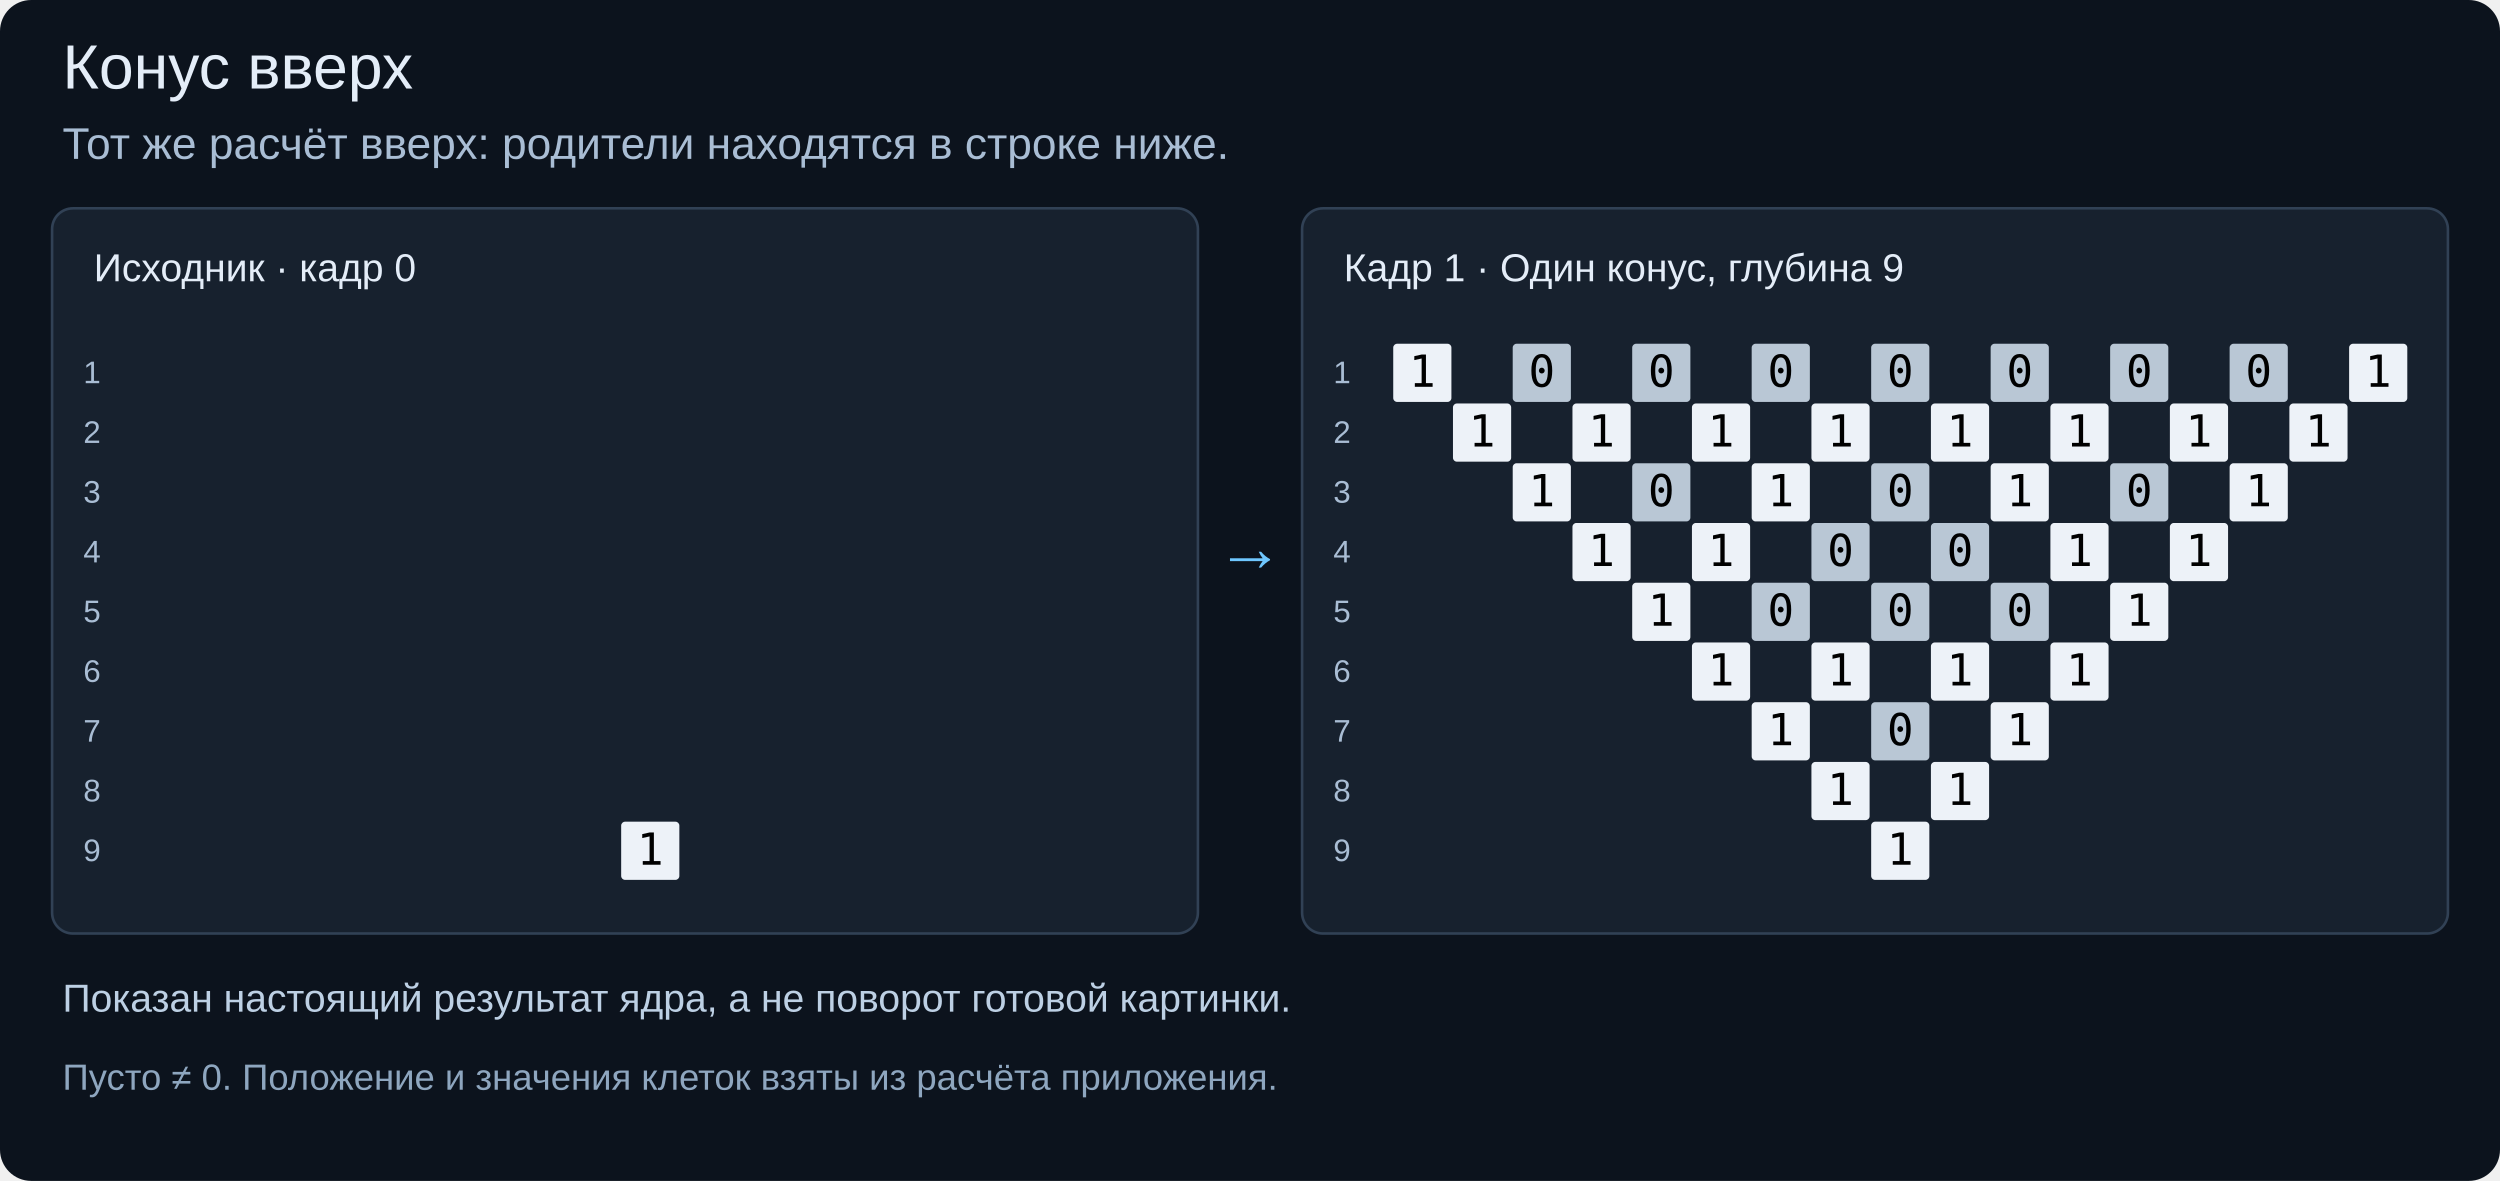
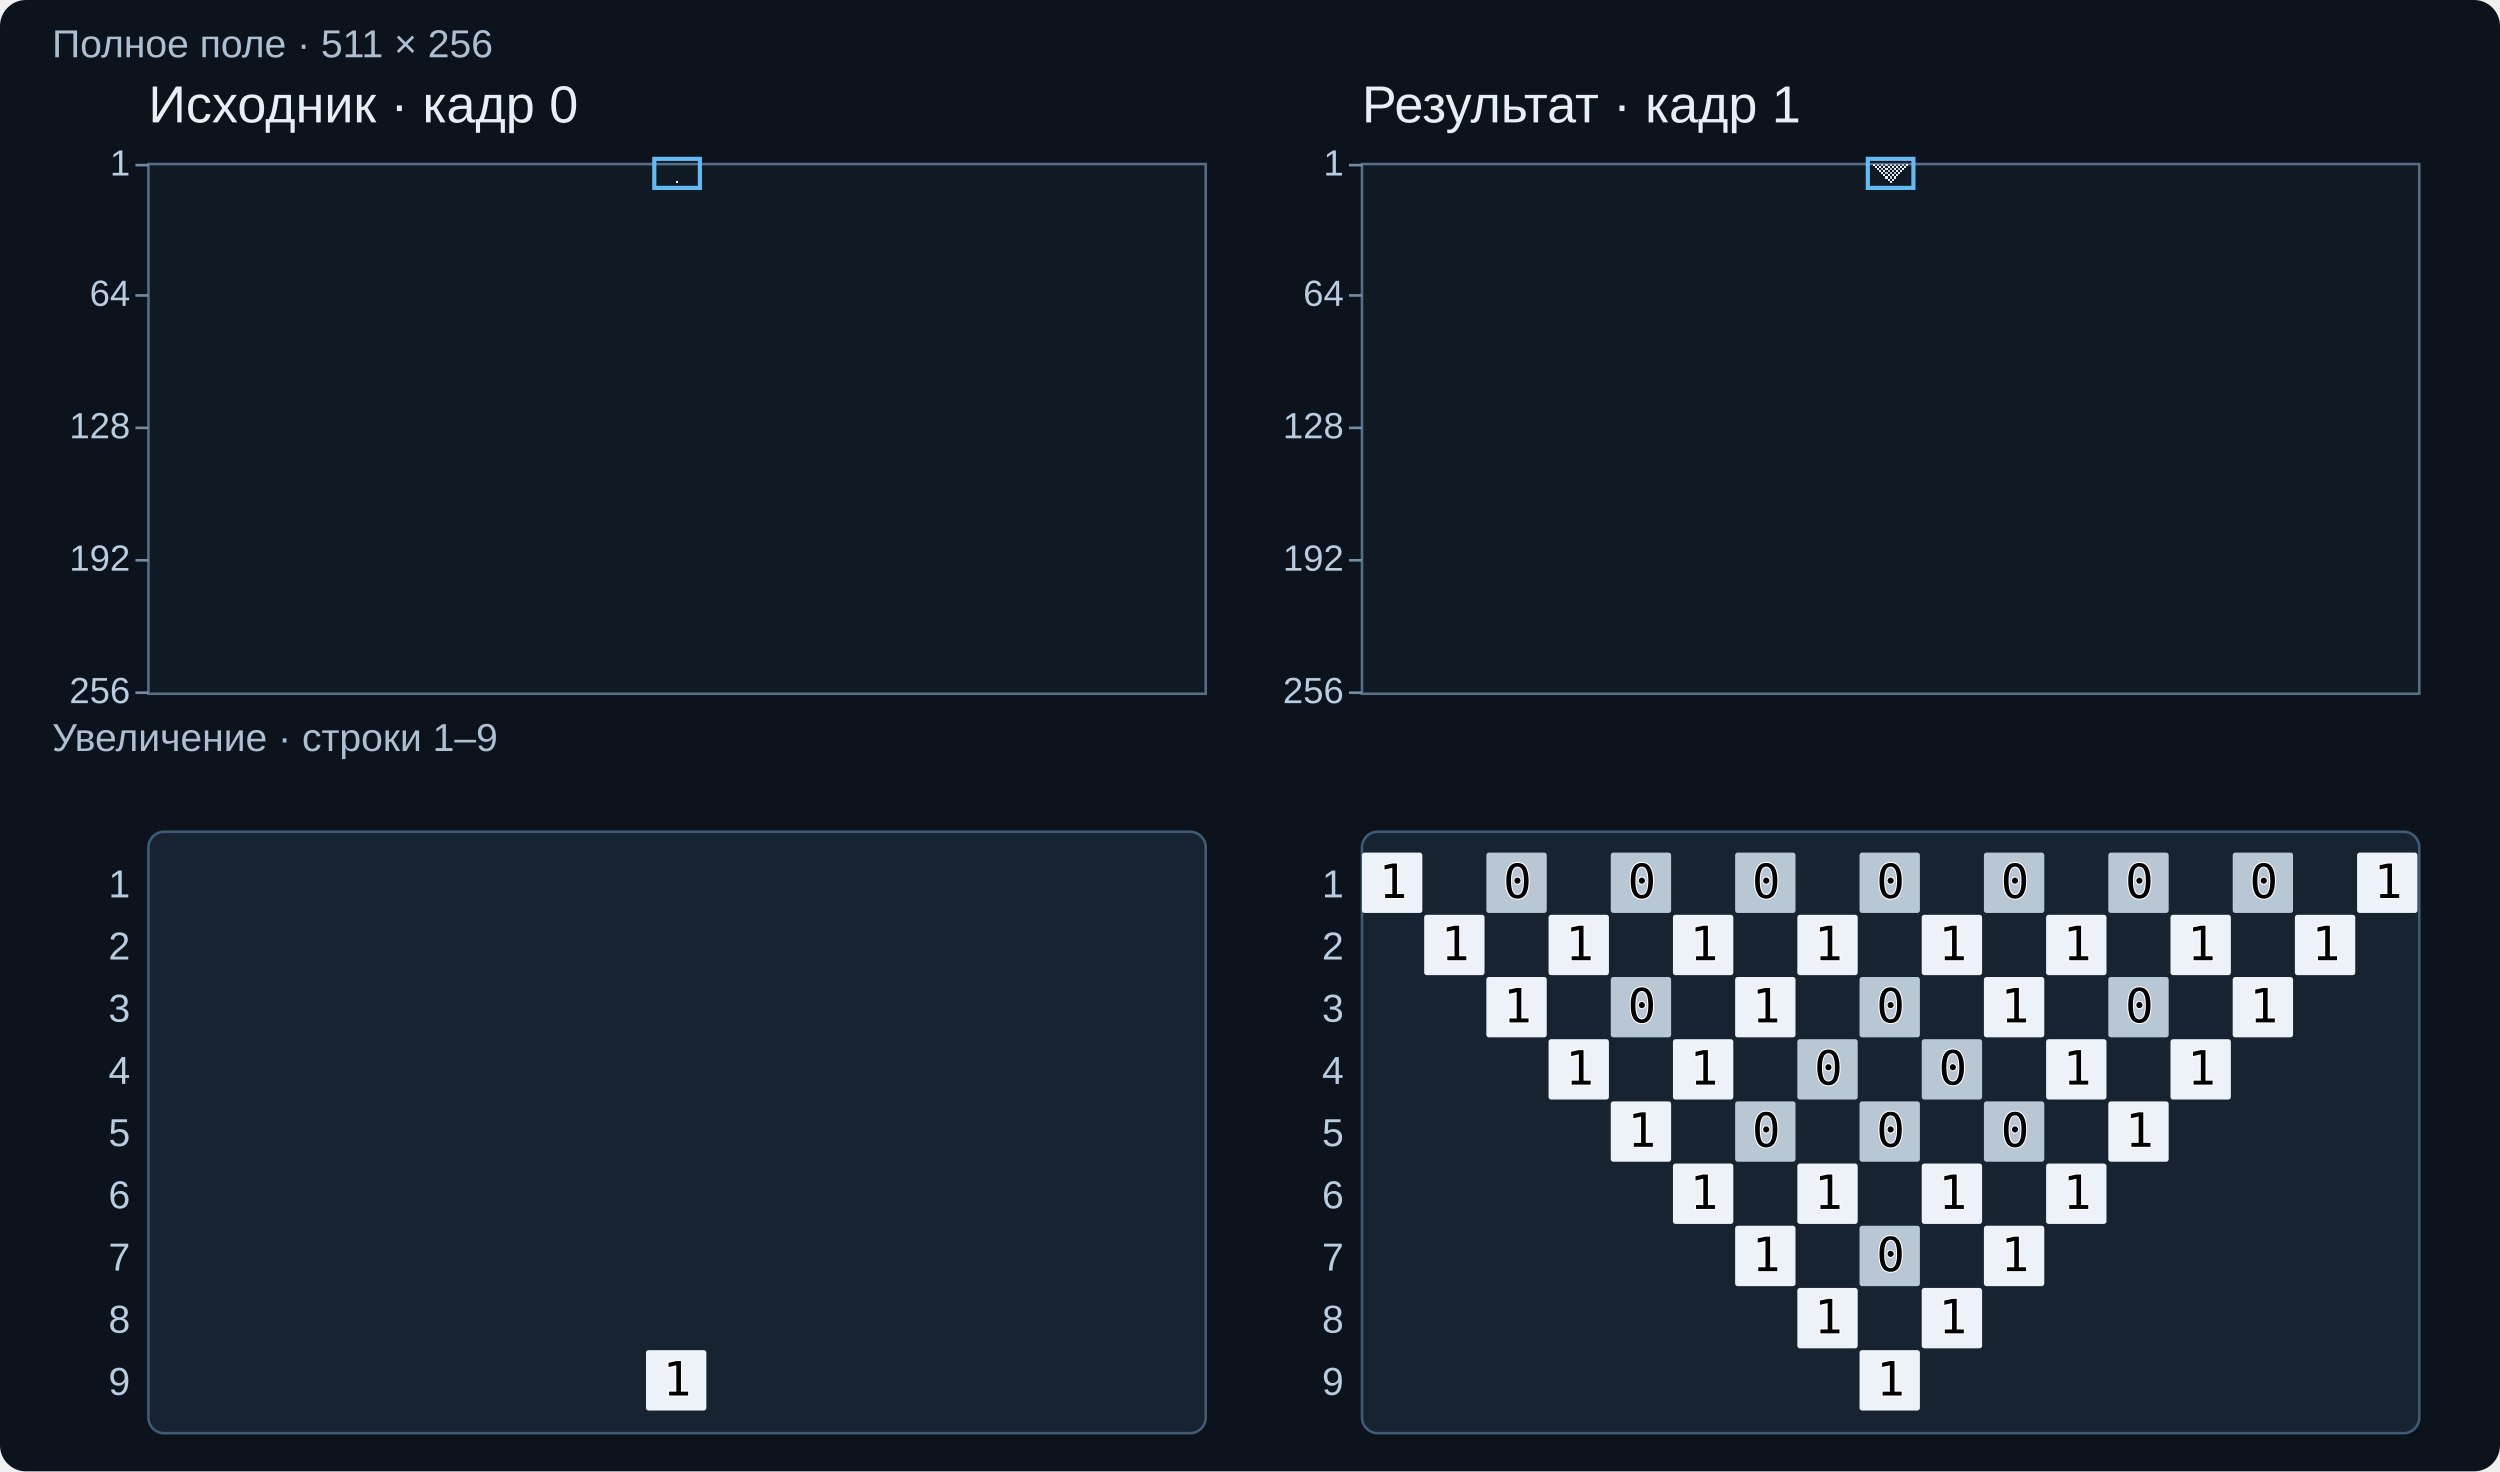
- <svg xmlns="http://www.w3.org/2000/svg" width="960" height="453.471" viewBox="0 0 960 453.471" role="img" aria-labelledby="title desc">
-   <rect width="960" height="453.471" rx="12" fill="#0c131d" />
+ <svg xmlns="http://www.w3.org/2000/svg" width="960" height="565" viewBox="0 0 960 565" role="img" aria-labelledby="title desc">
+   <rect x="0" y="0" width="960" height="565" fill="#0c131d" rx="10" />
  <g font-family="Arial, sans-serif">
-     <text x="24" y="34" font-size="24" fill="#e4edf8">Конус вверх</text>
-     <text x="24" y="61" font-size="17" fill="#a9bdd4">Тот же расчёт вверх: родители находятся в строке ниже.</text>
-     <rect x="20" y="80" width="440" height="278.471" rx="8" fill="#17212e" stroke="#314155" />
-     <text x="36" y="108" font-size="15" fill="#e4edf8">Исходник · кадр 0</text>
-     <text x="32" y="147.141" font-size="12" fill="#a9bdd4">1</text>
-     <text x="32" y="170.082" font-size="12" fill="#a9bdd4">2</text>
-     <text x="32" y="193.024" font-size="12" fill="#a9bdd4">3</text>
-     <text x="32" y="215.965" font-size="12" fill="#a9bdd4">4</text>
-     <text x="32" y="238.906" font-size="12" fill="#a9bdd4">5</text>
-     <text x="32" y="261.847" font-size="12" fill="#a9bdd4">6</text>
-     <text x="32" y="284.788" font-size="12" fill="#a9bdd4">7</text>
-     <text x="32" y="307.729" font-size="12" fill="#a9bdd4">8</text>
-     <text x="32" y="330.671" font-size="12" fill="#a9bdd4">9</text>
-     <rect x="238.529" y="315.529" width="22.341" height="22.341" rx="1.5" fill="#edf2f8" />
-     <text x="249.7" y="332.047" font-size="16.976" fill="#000000" text-anchor="middle" font-family="Consolas, monospace" font-weight="400">1</text>
-     <rect x="500" y="80" width="440" height="278.471" rx="8" fill="#17212e" stroke="#314155" />
-     <text x="516" y="108" font-size="15" fill="#e4edf8">Кадр 1 · Один конус, глубина 9</text>
-     <text x="512" y="147.141" font-size="12" fill="#a9bdd4">1</text>
-     <rect x="535" y="132" width="22.341" height="22.341" rx="1.5" fill="#edf2f8" />
-     <text x="546.171" y="148.518" font-size="16.976" fill="#000000" text-anchor="middle" font-family="Consolas, monospace" font-weight="400">1</text>
-     <rect x="580.882" y="132" width="22.341" height="22.341" rx="1.5" fill="#b9c7d5" />
-     <text x="592.053" y="148.518" font-size="16.976" fill="#000000" text-anchor="middle" font-family="Consolas, monospace" font-weight="400">0</text>
-     <rect x="626.765" y="132" width="22.341" height="22.341" rx="1.5" fill="#b9c7d5" />
-     <text x="637.935" y="148.518" font-size="16.976" fill="#000000" text-anchor="middle" font-family="Consolas, monospace" font-weight="400">0</text>
-     <rect x="672.647" y="132" width="22.341" height="22.341" rx="1.5" fill="#b9c7d5" />
-     <text x="683.818" y="148.518" font-size="16.976" fill="#000000" text-anchor="middle" font-family="Consolas, monospace" font-weight="400">0</text>
-     <rect x="718.529" y="132" width="22.341" height="22.341" rx="1.5" fill="#b9c7d5" />
-     <text x="729.7" y="148.518" font-size="16.976" fill="#000000" text-anchor="middle" font-family="Consolas, monospace" font-weight="400">0</text>
-     <rect x="764.412" y="132" width="22.341" height="22.341" rx="1.5" fill="#b9c7d5" />
-     <text x="775.582" y="148.518" font-size="16.976" fill="#000000" text-anchor="middle" font-family="Consolas, monospace" font-weight="400">0</text>
-     <rect x="810.294" y="132" width="22.341" height="22.341" rx="1.5" fill="#b9c7d5" />
-     <text x="821.465" y="148.518" font-size="16.976" fill="#000000" text-anchor="middle" font-family="Consolas, monospace" font-weight="400">0</text>
-     <rect x="856.176" y="132" width="22.341" height="22.341" rx="1.5" fill="#b9c7d5" />
-     <text x="867.347" y="148.518" font-size="16.976" fill="#000000" text-anchor="middle" font-family="Consolas, monospace" font-weight="400">0</text>
-     <rect x="902.059" y="132" width="22.341" height="22.341" rx="1.5" fill="#edf2f8" />
-     <text x="913.229" y="148.518" font-size="16.976" fill="#000000" text-anchor="middle" font-family="Consolas, monospace" font-weight="400">1</text>
-     <text x="512" y="170.082" font-size="12" fill="#a9bdd4">2</text>
-     <rect x="557.941" y="154.941" width="22.341" height="22.341" rx="1.5" fill="#edf2f8" />
-     <text x="569.112" y="171.459" font-size="16.976" fill="#000000" text-anchor="middle" font-family="Consolas, monospace" font-weight="400">1</text>
-     <rect x="603.824" y="154.941" width="22.341" height="22.341" rx="1.5" fill="#edf2f8" />
-     <text x="614.994" y="171.459" font-size="16.976" fill="#000000" text-anchor="middle" font-family="Consolas, monospace" font-weight="400">1</text>
-     <rect x="649.706" y="154.941" width="22.341" height="22.341" rx="1.5" fill="#edf2f8" />
-     <text x="660.876" y="171.459" font-size="16.976" fill="#000000" text-anchor="middle" font-family="Consolas, monospace" font-weight="400">1</text>
-     <rect x="695.588" y="154.941" width="22.341" height="22.341" rx="1.5" fill="#edf2f8" />
-     <text x="706.759" y="171.459" font-size="16.976" fill="#000000" text-anchor="middle" font-family="Consolas, monospace" font-weight="400">1</text>
-     <rect x="741.471" y="154.941" width="22.341" height="22.341" rx="1.5" fill="#edf2f8" />
-     <text x="752.641" y="171.459" font-size="16.976" fill="#000000" text-anchor="middle" font-family="Consolas, monospace" font-weight="400">1</text>
-     <rect x="787.353" y="154.941" width="22.341" height="22.341" rx="1.5" fill="#edf2f8" />
-     <text x="798.524" y="171.459" font-size="16.976" fill="#000000" text-anchor="middle" font-family="Consolas, monospace" font-weight="400">1</text>
-     <rect x="833.235" y="154.941" width="22.341" height="22.341" rx="1.5" fill="#edf2f8" />
-     <text x="844.406" y="171.459" font-size="16.976" fill="#000000" text-anchor="middle" font-family="Consolas, monospace" font-weight="400">1</text>
-     <rect x="879.118" y="154.941" width="22.341" height="22.341" rx="1.5" fill="#edf2f8" />
-     <text x="890.288" y="171.459" font-size="16.976" fill="#000000" text-anchor="middle" font-family="Consolas, monospace" font-weight="400">1</text>
-     <text x="512" y="193.024" font-size="12" fill="#a9bdd4">3</text>
-     <rect x="580.882" y="177.882" width="22.341" height="22.341" rx="1.5" fill="#edf2f8" />
-     <text x="592.053" y="194.4" font-size="16.976" fill="#000000" text-anchor="middle" font-family="Consolas, monospace" font-weight="400">1</text>
-     <rect x="626.765" y="177.882" width="22.341" height="22.341" rx="1.5" fill="#b9c7d5" />
-     <text x="637.935" y="194.4" font-size="16.976" fill="#000000" text-anchor="middle" font-family="Consolas, monospace" font-weight="400">0</text>
-     <rect x="672.647" y="177.882" width="22.341" height="22.341" rx="1.5" fill="#edf2f8" />
-     <text x="683.818" y="194.4" font-size="16.976" fill="#000000" text-anchor="middle" font-family="Consolas, monospace" font-weight="400">1</text>
-     <rect x="718.529" y="177.882" width="22.341" height="22.341" rx="1.5" fill="#b9c7d5" />
-     <text x="729.7" y="194.4" font-size="16.976" fill="#000000" text-anchor="middle" font-family="Consolas, monospace" font-weight="400">0</text>
-     <rect x="764.412" y="177.882" width="22.341" height="22.341" rx="1.5" fill="#edf2f8" />
-     <text x="775.582" y="194.4" font-size="16.976" fill="#000000" text-anchor="middle" font-family="Consolas, monospace" font-weight="400">1</text>
-     <rect x="810.294" y="177.882" width="22.341" height="22.341" rx="1.5" fill="#b9c7d5" />
-     <text x="821.465" y="194.4" font-size="16.976" fill="#000000" text-anchor="middle" font-family="Consolas, monospace" font-weight="400">0</text>
-     <rect x="856.176" y="177.882" width="22.341" height="22.341" rx="1.5" fill="#edf2f8" />
-     <text x="867.347" y="194.4" font-size="16.976" fill="#000000" text-anchor="middle" font-family="Consolas, monospace" font-weight="400">1</text>
-     <text x="512" y="215.965" font-size="12" fill="#a9bdd4">4</text>
-     <rect x="603.824" y="200.824" width="22.341" height="22.341" rx="1.5" fill="#edf2f8" />
-     <text x="614.994" y="217.341" font-size="16.976" fill="#000000" text-anchor="middle" font-family="Consolas, monospace" font-weight="400">1</text>
-     <rect x="649.706" y="200.824" width="22.341" height="22.341" rx="1.5" fill="#edf2f8" />
-     <text x="660.876" y="217.341" font-size="16.976" fill="#000000" text-anchor="middle" font-family="Consolas, monospace" font-weight="400">1</text>
-     <rect x="695.588" y="200.824" width="22.341" height="22.341" rx="1.5" fill="#b9c7d5" />
-     <text x="706.759" y="217.341" font-size="16.976" fill="#000000" text-anchor="middle" font-family="Consolas, monospace" font-weight="400">0</text>
-     <rect x="741.471" y="200.824" width="22.341" height="22.341" rx="1.5" fill="#b9c7d5" />
-     <text x="752.641" y="217.341" font-size="16.976" fill="#000000" text-anchor="middle" font-family="Consolas, monospace" font-weight="400">0</text>
-     <rect x="787.353" y="200.824" width="22.341" height="22.341" rx="1.5" fill="#edf2f8" />
-     <text x="798.524" y="217.341" font-size="16.976" fill="#000000" text-anchor="middle" font-family="Consolas, monospace" font-weight="400">1</text>
-     <rect x="833.235" y="200.824" width="22.341" height="22.341" rx="1.5" fill="#edf2f8" />
-     <text x="844.406" y="217.341" font-size="16.976" fill="#000000" text-anchor="middle" font-family="Consolas, monospace" font-weight="400">1</text>
-     <text x="512" y="238.906" font-size="12" fill="#a9bdd4">5</text>
-     <rect x="626.765" y="223.765" width="22.341" height="22.341" rx="1.5" fill="#edf2f8" />
-     <text x="637.935" y="240.282" font-size="16.976" fill="#000000" text-anchor="middle" font-family="Consolas, monospace" font-weight="400">1</text>
-     <rect x="672.647" y="223.765" width="22.341" height="22.341" rx="1.5" fill="#b9c7d5" />
-     <text x="683.818" y="240.282" font-size="16.976" fill="#000000" text-anchor="middle" font-family="Consolas, monospace" font-weight="400">0</text>
-     <rect x="718.529" y="223.765" width="22.341" height="22.341" rx="1.5" fill="#b9c7d5" />
-     <text x="729.7" y="240.282" font-size="16.976" fill="#000000" text-anchor="middle" font-family="Consolas, monospace" font-weight="400">0</text>
-     <rect x="764.412" y="223.765" width="22.341" height="22.341" rx="1.5" fill="#b9c7d5" />
-     <text x="775.582" y="240.282" font-size="16.976" fill="#000000" text-anchor="middle" font-family="Consolas, monospace" font-weight="400">0</text>
-     <rect x="810.294" y="223.765" width="22.341" height="22.341" rx="1.5" fill="#edf2f8" />
-     <text x="821.465" y="240.282" font-size="16.976" fill="#000000" text-anchor="middle" font-family="Consolas, monospace" font-weight="400">1</text>
-     <text x="512" y="261.847" font-size="12" fill="#a9bdd4">6</text>
-     <rect x="649.706" y="246.706" width="22.341" height="22.341" rx="1.5" fill="#edf2f8" />
-     <text x="660.876" y="263.224" font-size="16.976" fill="#000000" text-anchor="middle" font-family="Consolas, monospace" font-weight="400">1</text>
-     <rect x="695.588" y="246.706" width="22.341" height="22.341" rx="1.5" fill="#edf2f8" />
-     <text x="706.759" y="263.224" font-size="16.976" fill="#000000" text-anchor="middle" font-family="Consolas, monospace" font-weight="400">1</text>
-     <rect x="741.471" y="246.706" width="22.341" height="22.341" rx="1.5" fill="#edf2f8" />
-     <text x="752.641" y="263.224" font-size="16.976" fill="#000000" text-anchor="middle" font-family="Consolas, monospace" font-weight="400">1</text>
-     <rect x="787.353" y="246.706" width="22.341" height="22.341" rx="1.5" fill="#edf2f8" />
-     <text x="798.524" y="263.224" font-size="16.976" fill="#000000" text-anchor="middle" font-family="Consolas, monospace" font-weight="400">1</text>
-     <text x="512" y="284.788" font-size="12" fill="#a9bdd4">7</text>
-     <rect x="672.647" y="269.647" width="22.341" height="22.341" rx="1.5" fill="#edf2f8" />
-     <text x="683.818" y="286.165" font-size="16.976" fill="#000000" text-anchor="middle" font-family="Consolas, monospace" font-weight="400">1</text>
-     <rect x="718.529" y="269.647" width="22.341" height="22.341" rx="1.5" fill="#b9c7d5" />
-     <text x="729.7" y="286.165" font-size="16.976" fill="#000000" text-anchor="middle" font-family="Consolas, monospace" font-weight="400">0</text>
-     <rect x="764.412" y="269.647" width="22.341" height="22.341" rx="1.5" fill="#edf2f8" />
-     <text x="775.582" y="286.165" font-size="16.976" fill="#000000" text-anchor="middle" font-family="Consolas, monospace" font-weight="400">1</text>
-     <text x="512" y="307.729" font-size="12" fill="#a9bdd4">8</text>
-     <rect x="695.588" y="292.588" width="22.341" height="22.341" rx="1.5" fill="#edf2f8" />
-     <text x="706.759" y="309.106" font-size="16.976" fill="#000000" text-anchor="middle" font-family="Consolas, monospace" font-weight="400">1</text>
-     <rect x="741.471" y="292.588" width="22.341" height="22.341" rx="1.5" fill="#edf2f8" />
-     <text x="752.641" y="309.106" font-size="16.976" fill="#000000" text-anchor="middle" font-family="Consolas, monospace" font-weight="400">1</text>
-     <text x="512" y="330.671" font-size="12" fill="#a9bdd4">9</text>
-     <rect x="718.529" y="315.529" width="22.341" height="22.341" rx="1.5" fill="#edf2f8" />
-     <text x="729.7" y="332.047" font-size="16.976" fill="#000000" text-anchor="middle" font-family="Consolas, monospace" font-weight="400">1</text>
-     <text x="480" y="219.235" font-size="26" fill="#6fc7ff" text-anchor="middle">→</text>
-     <text x="24" y="388.471" font-size="15" fill="#bdd0e4">Показан настоящий результат ядра, а не поворот готовой картинки.</text>
-     <text x="24" y="418.471" font-size="14" fill="#8ea6bf">Пусто ≠ 0. Положение и значения клеток взяты из расчёта приложения.</text>
+     <text x="20" y="22" font-size="15" fill="#aebfd2">Полное поле · 511 × 256</text>
+     <text x="20" y="288.397" font-size="15" fill="#aebfd2">Увеличение · строки 1–9</text>
+     <text x="57" y="47" font-size="20" fill="#e6eef7">Исходник · кадр 0</text>
+     <rect x="57" y="63" width="406" height="203.397" fill="#101a25" stroke="#556d85" />
+     <svg x="57" y="63" width="406" height="203.397" viewBox="0 0 511 256" shape-rendering="crispEdges">
+       <rect x="255" y="8" width="1" height="1" fill="#edf2f8" />
+     </svg>
+     <text x="50" y="67.397" font-size="14" fill="#b9cce0" text-anchor="end">1</text>
+     <path d="M52 63.397h5" stroke="#768da6" />
+     <text x="50" y="117.452" font-size="14" fill="#b9cce0" text-anchor="end">64</text>
+     <path d="M52 113.452h5" stroke="#768da6" />
+     <text x="50" y="168.301" font-size="14" fill="#b9cce0" text-anchor="end">128</text>
+     <path d="M52 164.301h5" stroke="#768da6" />
+     <text x="50" y="219.151" font-size="14" fill="#b9cce0" text-anchor="end">192</text>
+     <path d="M52 215.151h5" stroke="#768da6" />
+     <text x="50" y="270" font-size="14" fill="#b9cce0" text-anchor="end">256</text>
+     <path d="M52 266h5" stroke="#768da6" />
+     <rect x="251.247" y="61" width="17.507" height="11.151" fill="none" stroke="#65baf4" stroke-width="1.6" />
+     <rect x="57" y="319.397" width="406" height="230.941" fill="#172331" rx="6" stroke="#405b75" />
+     <text x="50" y="344.593" font-size="15" fill="#b9cce0" text-anchor="end">1</text>
+     <text x="50" y="368.475" font-size="15" fill="#b9cce0" text-anchor="end">2</text>
+     <text x="50" y="392.357" font-size="15" fill="#b9cce0" text-anchor="end">3</text>
+     <text x="50" y="416.24" font-size="15" fill="#b9cce0" text-anchor="end">4</text>
+     <text x="50" y="440.122" font-size="15" fill="#b9cce0" text-anchor="end">5</text>
+     <text x="50" y="464.004" font-size="15" fill="#b9cce0" text-anchor="end">6</text>
+     <text x="50" y="487.887" font-size="15" fill="#b9cce0" text-anchor="end">7</text>
+     <text x="50" y="511.769" font-size="15" fill="#b9cce0" text-anchor="end">8</text>
+     <text x="50" y="535.651" font-size="15" fill="#b9cce0" text-anchor="end">9</text>
+     <rect x="248.059" y="518.456" width="23.182" height="23.182" fill="#edf2f8" rx="1" />
+     <text x="260" y="535.89" font-size="18.151" fill="#000000" text-anchor="middle" font-family="Consolas, monospace" font-weight="400" stroke="#ffffff" stroke-width=".8" paint-order="stroke">1</text>
+     <text x="523" y="47" font-size="20" fill="#e6eef7">Результат · кадр 1</text>
+     <rect x="523" y="63" width="406" height="203.397" fill="#101a25" stroke="#556d85" />
+     <svg x="523" y="63" width="406" height="203.397" viewBox="0 0 511 256" shape-rendering="crispEdges">
+       <rect x="247" y="0" width="1" height="1" fill="#edf2f8" />
+       <rect x="249" y="0" width="1" height="1" fill="#b9c7d5" />
+       <rect x="251" y="0" width="1" height="1" fill="#b9c7d5" />
+       <rect x="253" y="0" width="1" height="1" fill="#b9c7d5" />
+       <rect x="255" y="0" width="1" height="1" fill="#b9c7d5" />
+       <rect x="257" y="0" width="1" height="1" fill="#b9c7d5" />
+       <rect x="259" y="0" width="1" height="1" fill="#b9c7d5" />
+       <rect x="261" y="0" width="1" height="1" fill="#b9c7d5" />
+       <rect x="263" y="0" width="1" height="1" fill="#edf2f8" />
+       <rect x="248" y="1" width="1" height="1" fill="#edf2f8" />
+       <rect x="250" y="1" width="1" height="1" fill="#edf2f8" />
+       <rect x="252" y="1" width="1" height="1" fill="#edf2f8" />
+       <rect x="254" y="1" width="1" height="1" fill="#edf2f8" />
+       <rect x="256" y="1" width="1" height="1" fill="#edf2f8" />
+       <rect x="258" y="1" width="1" height="1" fill="#edf2f8" />
+       <rect x="260" y="1" width="1" height="1" fill="#edf2f8" />
+       <rect x="262" y="1" width="1" height="1" fill="#edf2f8" />
+       <rect x="249" y="2" width="1" height="1" fill="#edf2f8" />
+       <rect x="251" y="2" width="1" height="1" fill="#b9c7d5" />
+       <rect x="253" y="2" width="1" height="1" fill="#edf2f8" />
+       <rect x="255" y="2" width="1" height="1" fill="#b9c7d5" />
+       <rect x="257" y="2" width="1" height="1" fill="#edf2f8" />
+       <rect x="259" y="2" width="1" height="1" fill="#b9c7d5" />
+       <rect x="261" y="2" width="1" height="1" fill="#edf2f8" />
+       <rect x="250" y="3" width="1" height="1" fill="#edf2f8" />
+       <rect x="252" y="3" width="1" height="1" fill="#edf2f8" />
+       <rect x="254" y="3" width="1" height="1" fill="#b9c7d5" />
+       <rect x="256" y="3" width="1" height="1" fill="#b9c7d5" />
+       <rect x="258" y="3" width="1" height="1" fill="#edf2f8" />
+       <rect x="260" y="3" width="1" height="1" fill="#edf2f8" />
+       <rect x="251" y="4" width="1" height="1" fill="#edf2f8" />
+       <rect x="253" y="4" width="1" height="1" fill="#b9c7d5" />
+       <rect x="255" y="4" width="1" height="1" fill="#b9c7d5" />
+       <rect x="257" y="4" width="1" height="1" fill="#b9c7d5" />
+       <rect x="259" y="4" width="1" height="1" fill="#edf2f8" />
+       <rect x="252" y="5" width="1" height="1" fill="#edf2f8" />
+       <rect x="254" y="5" width="1" height="1" fill="#edf2f8" />
+       <rect x="256" y="5" width="1" height="1" fill="#edf2f8" />
+       <rect x="258" y="5" width="1" height="1" fill="#edf2f8" />
+       <rect x="253" y="6" width="1" height="1" fill="#edf2f8" />
+       <rect x="255" y="6" width="1" height="1" fill="#b9c7d5" />
+       <rect x="257" y="6" width="1" height="1" fill="#edf2f8" />
+       <rect x="254" y="7" width="1" height="1" fill="#edf2f8" />
+       <rect x="256" y="7" width="1" height="1" fill="#edf2f8" />
+       <rect x="255" y="8" width="1" height="1" fill="#edf2f8" />
+     </svg>
+     <text x="516" y="67.397" font-size="14" fill="#b9cce0" text-anchor="end">1</text>
+     <path d="M518 63.397h5" stroke="#768da6" />
+     <text x="516" y="117.452" font-size="14" fill="#b9cce0" text-anchor="end">64</text>
+     <path d="M518 113.452h5" stroke="#768da6" />
+     <text x="516" y="168.301" font-size="14" fill="#b9cce0" text-anchor="end">128</text>
+     <path d="M518 164.301h5" stroke="#768da6" />
+     <text x="516" y="219.151" font-size="14" fill="#b9cce0" text-anchor="end">192</text>
+     <path d="M518 215.151h5" stroke="#768da6" />
+     <text x="516" y="270" font-size="14" fill="#b9cce0" text-anchor="end">256</text>
+     <path d="M518 266h5" stroke="#768da6" />
+     <rect x="717.247" y="61" width="17.507" height="11.151" fill="none" stroke="#65baf4" stroke-width="1.6" />
+     <rect x="523" y="319.397" width="406" height="230.941" fill="#172331" rx="6" stroke="#405b75" />
+     <text x="516" y="344.593" font-size="15" fill="#b9cce0" text-anchor="end">1</text>
+     <text x="516" y="368.475" font-size="15" fill="#b9cce0" text-anchor="end">2</text>
+     <text x="516" y="392.357" font-size="15" fill="#b9cce0" text-anchor="end">3</text>
+     <text x="516" y="416.24" font-size="15" fill="#b9cce0" text-anchor="end">4</text>
+     <text x="516" y="440.122" font-size="15" fill="#b9cce0" text-anchor="end">5</text>
+     <text x="516" y="464.004" font-size="15" fill="#b9cce0" text-anchor="end">6</text>
+     <text x="516" y="487.887" font-size="15" fill="#b9cce0" text-anchor="end">7</text>
+     <text x="516" y="511.769" font-size="15" fill="#b9cce0" text-anchor="end">8</text>
+     <text x="516" y="535.651" font-size="15" fill="#b9cce0" text-anchor="end">9</text>
+     <rect x="523" y="327.397" width="23.182" height="23.182" fill="#edf2f8" rx="1" />
+     <text x="534.941" y="344.831" font-size="18.151" fill="#000000" text-anchor="middle" font-family="Consolas, monospace" font-weight="400" stroke="#ffffff" stroke-width=".8" paint-order="stroke">1</text>
+     <rect x="570.765" y="327.397" width="23.182" height="23.182" fill="#b9c7d5" rx="1" />
+     <text x="582.706" y="344.831" font-size="18.151" fill="#000000" text-anchor="middle" font-family="Consolas, monospace" font-weight="400" stroke="#ffffff" stroke-width=".8" paint-order="stroke">0</text>
+     <rect x="618.529" y="327.397" width="23.182" height="23.182" fill="#b9c7d5" rx="1" />
+     <text x="630.471" y="344.831" font-size="18.151" fill="#000000" text-anchor="middle" font-family="Consolas, monospace" font-weight="400" stroke="#ffffff" stroke-width=".8" paint-order="stroke">0</text>
+     <rect x="666.294" y="327.397" width="23.182" height="23.182" fill="#b9c7d5" rx="1" />
+     <text x="678.235" y="344.831" font-size="18.151" fill="#000000" text-anchor="middle" font-family="Consolas, monospace" font-weight="400" stroke="#ffffff" stroke-width=".8" paint-order="stroke">0</text>
+     <rect x="714.059" y="327.397" width="23.182" height="23.182" fill="#b9c7d5" rx="1" />
+     <text x="726" y="344.831" font-size="18.151" fill="#000000" text-anchor="middle" font-family="Consolas, monospace" font-weight="400" stroke="#ffffff" stroke-width=".8" paint-order="stroke">0</text>
+     <rect x="761.824" y="327.397" width="23.182" height="23.182" fill="#b9c7d5" rx="1" />
+     <text x="773.765" y="344.831" font-size="18.151" fill="#000000" text-anchor="middle" font-family="Consolas, monospace" font-weight="400" stroke="#ffffff" stroke-width=".8" paint-order="stroke">0</text>
+     <rect x="809.588" y="327.397" width="23.182" height="23.182" fill="#b9c7d5" rx="1" />
+     <text x="821.529" y="344.831" font-size="18.151" fill="#000000" text-anchor="middle" font-family="Consolas, monospace" font-weight="400" stroke="#ffffff" stroke-width=".8" paint-order="stroke">0</text>
+     <rect x="857.353" y="327.397" width="23.182" height="23.182" fill="#b9c7d5" rx="1" />
+     <text x="869.294" y="344.831" font-size="18.151" fill="#000000" text-anchor="middle" font-family="Consolas, monospace" font-weight="400" stroke="#ffffff" stroke-width=".8" paint-order="stroke">0</text>
+     <rect x="905.118" y="327.397" width="23.182" height="23.182" fill="#edf2f8" rx="1" />
+     <text x="917.059" y="344.831" font-size="18.151" fill="#000000" text-anchor="middle" font-family="Consolas, monospace" font-weight="400" stroke="#ffffff" stroke-width=".8" paint-order="stroke">1</text>
+     <rect x="546.882" y="351.28" width="23.182" height="23.182" fill="#edf2f8" rx="1" />
+     <text x="558.824" y="368.714" font-size="18.151" fill="#000000" text-anchor="middle" font-family="Consolas, monospace" font-weight="400" stroke="#ffffff" stroke-width=".8" paint-order="stroke">1</text>
+     <rect x="594.647" y="351.28" width="23.182" height="23.182" fill="#edf2f8" rx="1" />
+     <text x="606.588" y="368.714" font-size="18.151" fill="#000000" text-anchor="middle" font-family="Consolas, monospace" font-weight="400" stroke="#ffffff" stroke-width=".8" paint-order="stroke">1</text>
+     <rect x="642.412" y="351.28" width="23.182" height="23.182" fill="#edf2f8" rx="1" />
+     <text x="654.353" y="368.714" font-size="18.151" fill="#000000" text-anchor="middle" font-family="Consolas, monospace" font-weight="400" stroke="#ffffff" stroke-width=".8" paint-order="stroke">1</text>
+     <rect x="690.176" y="351.28" width="23.182" height="23.182" fill="#edf2f8" rx="1" />
+     <text x="702.118" y="368.714" font-size="18.151" fill="#000000" text-anchor="middle" font-family="Consolas, monospace" font-weight="400" stroke="#ffffff" stroke-width=".8" paint-order="stroke">1</text>
+     <rect x="737.941" y="351.28" width="23.182" height="23.182" fill="#edf2f8" rx="1" />
+     <text x="749.882" y="368.714" font-size="18.151" fill="#000000" text-anchor="middle" font-family="Consolas, monospace" font-weight="400" stroke="#ffffff" stroke-width=".8" paint-order="stroke">1</text>
+     <rect x="785.706" y="351.28" width="23.182" height="23.182" fill="#edf2f8" rx="1" />
+     <text x="797.647" y="368.714" font-size="18.151" fill="#000000" text-anchor="middle" font-family="Consolas, monospace" font-weight="400" stroke="#ffffff" stroke-width=".8" paint-order="stroke">1</text>
+     <rect x="833.471" y="351.28" width="23.182" height="23.182" fill="#edf2f8" rx="1" />
+     <text x="845.412" y="368.714" font-size="18.151" fill="#000000" text-anchor="middle" font-family="Consolas, monospace" font-weight="400" stroke="#ffffff" stroke-width=".8" paint-order="stroke">1</text>
+     <rect x="881.235" y="351.28" width="23.182" height="23.182" fill="#edf2f8" rx="1" />
+     <text x="893.176" y="368.714" font-size="18.151" fill="#000000" text-anchor="middle" font-family="Consolas, monospace" font-weight="400" stroke="#ffffff" stroke-width=".8" paint-order="stroke">1</text>
+     <rect x="570.765" y="375.162" width="23.182" height="23.182" fill="#edf2f8" rx="1" />
+     <text x="582.706" y="392.596" font-size="18.151" fill="#000000" text-anchor="middle" font-family="Consolas, monospace" font-weight="400" stroke="#ffffff" stroke-width=".8" paint-order="stroke">1</text>
+     <rect x="618.529" y="375.162" width="23.182" height="23.182" fill="#b9c7d5" rx="1" />
+     <text x="630.471" y="392.596" font-size="18.151" fill="#000000" text-anchor="middle" font-family="Consolas, monospace" font-weight="400" stroke="#ffffff" stroke-width=".8" paint-order="stroke">0</text>
+     <rect x="666.294" y="375.162" width="23.182" height="23.182" fill="#edf2f8" rx="1" />
+     <text x="678.235" y="392.596" font-size="18.151" fill="#000000" text-anchor="middle" font-family="Consolas, monospace" font-weight="400" stroke="#ffffff" stroke-width=".8" paint-order="stroke">1</text>
+     <rect x="714.059" y="375.162" width="23.182" height="23.182" fill="#b9c7d5" rx="1" />
+     <text x="726" y="392.596" font-size="18.151" fill="#000000" text-anchor="middle" font-family="Consolas, monospace" font-weight="400" stroke="#ffffff" stroke-width=".8" paint-order="stroke">0</text>
+     <rect x="761.824" y="375.162" width="23.182" height="23.182" fill="#edf2f8" rx="1" />
+     <text x="773.765" y="392.596" font-size="18.151" fill="#000000" text-anchor="middle" font-family="Consolas, monospace" font-weight="400" stroke="#ffffff" stroke-width=".8" paint-order="stroke">1</text>
+     <rect x="809.588" y="375.162" width="23.182" height="23.182" fill="#b9c7d5" rx="1" />
+     <text x="821.529" y="392.596" font-size="18.151" fill="#000000" text-anchor="middle" font-family="Consolas, monospace" font-weight="400" stroke="#ffffff" stroke-width=".8" paint-order="stroke">0</text>
+     <rect x="857.353" y="375.162" width="23.182" height="23.182" fill="#edf2f8" rx="1" />
+     <text x="869.294" y="392.596" font-size="18.151" fill="#000000" text-anchor="middle" font-family="Consolas, monospace" font-weight="400" stroke="#ffffff" stroke-width=".8" paint-order="stroke">1</text>
+     <rect x="594.647" y="399.044" width="23.182" height="23.182" fill="#edf2f8" rx="1" />
+     <text x="606.588" y="416.478" font-size="18.151" fill="#000000" text-anchor="middle" font-family="Consolas, monospace" font-weight="400" stroke="#ffffff" stroke-width=".8" paint-order="stroke">1</text>
+     <rect x="642.412" y="399.044" width="23.182" height="23.182" fill="#edf2f8" rx="1" />
+     <text x="654.353" y="416.478" font-size="18.151" fill="#000000" text-anchor="middle" font-family="Consolas, monospace" font-weight="400" stroke="#ffffff" stroke-width=".8" paint-order="stroke">1</text>
+     <rect x="690.176" y="399.044" width="23.182" height="23.182" fill="#b9c7d5" rx="1" />
+     <text x="702.118" y="416.478" font-size="18.151" fill="#000000" text-anchor="middle" font-family="Consolas, monospace" font-weight="400" stroke="#ffffff" stroke-width=".8" paint-order="stroke">0</text>
+     <rect x="737.941" y="399.044" width="23.182" height="23.182" fill="#b9c7d5" rx="1" />
+     <text x="749.882" y="416.478" font-size="18.151" fill="#000000" text-anchor="middle" font-family="Consolas, monospace" font-weight="400" stroke="#ffffff" stroke-width=".8" paint-order="stroke">0</text>
+     <rect x="785.706" y="399.044" width="23.182" height="23.182" fill="#edf2f8" rx="1" />
+     <text x="797.647" y="416.478" font-size="18.151" fill="#000000" text-anchor="middle" font-family="Consolas, monospace" font-weight="400" stroke="#ffffff" stroke-width=".8" paint-order="stroke">1</text>
+     <rect x="833.471" y="399.044" width="23.182" height="23.182" fill="#edf2f8" rx="1" />
+     <text x="845.412" y="416.478" font-size="18.151" fill="#000000" text-anchor="middle" font-family="Consolas, monospace" font-weight="400" stroke="#ffffff" stroke-width=".8" paint-order="stroke">1</text>
+     <rect x="618.529" y="422.927" width="23.182" height="23.182" fill="#edf2f8" rx="1" />
+     <text x="630.471" y="440.361" font-size="18.151" fill="#000000" text-anchor="middle" font-family="Consolas, monospace" font-weight="400" stroke="#ffffff" stroke-width=".8" paint-order="stroke">1</text>
+     <rect x="666.294" y="422.927" width="23.182" height="23.182" fill="#b9c7d5" rx="1" />
+     <text x="678.235" y="440.361" font-size="18.151" fill="#000000" text-anchor="middle" font-family="Consolas, monospace" font-weight="400" stroke="#ffffff" stroke-width=".8" paint-order="stroke">0</text>
+     <rect x="714.059" y="422.927" width="23.182" height="23.182" fill="#b9c7d5" rx="1" />
+     <text x="726" y="440.361" font-size="18.151" fill="#000000" text-anchor="middle" font-family="Consolas, monospace" font-weight="400" stroke="#ffffff" stroke-width=".8" paint-order="stroke">0</text>
+     <rect x="761.824" y="422.927" width="23.182" height="23.182" fill="#b9c7d5" rx="1" />
+     <text x="773.765" y="440.361" font-size="18.151" fill="#000000" text-anchor="middle" font-family="Consolas, monospace" font-weight="400" stroke="#ffffff" stroke-width=".8" paint-order="stroke">0</text>
+     <rect x="809.588" y="422.927" width="23.182" height="23.182" fill="#edf2f8" rx="1" />
+     <text x="821.529" y="440.361" font-size="18.151" fill="#000000" text-anchor="middle" font-family="Consolas, monospace" font-weight="400" stroke="#ffffff" stroke-width=".8" paint-order="stroke">1</text>
+     <rect x="642.412" y="446.809" width="23.182" height="23.182" fill="#edf2f8" rx="1" />
+     <text x="654.353" y="464.243" font-size="18.151" fill="#000000" text-anchor="middle" font-family="Consolas, monospace" font-weight="400" stroke="#ffffff" stroke-width=".8" paint-order="stroke">1</text>
+     <rect x="690.176" y="446.809" width="23.182" height="23.182" fill="#edf2f8" rx="1" />
+     <text x="702.118" y="464.243" font-size="18.151" fill="#000000" text-anchor="middle" font-family="Consolas, monospace" font-weight="400" stroke="#ffffff" stroke-width=".8" paint-order="stroke">1</text>
+     <rect x="737.941" y="446.809" width="23.182" height="23.182" fill="#edf2f8" rx="1" />
+     <text x="749.882" y="464.243" font-size="18.151" fill="#000000" text-anchor="middle" font-family="Consolas, monospace" font-weight="400" stroke="#ffffff" stroke-width=".8" paint-order="stroke">1</text>
+     <rect x="785.706" y="446.809" width="23.182" height="23.182" fill="#edf2f8" rx="1" />
+     <text x="797.647" y="464.243" font-size="18.151" fill="#000000" text-anchor="middle" font-family="Consolas, monospace" font-weight="400" stroke="#ffffff" stroke-width=".8" paint-order="stroke">1</text>
+     <rect x="666.294" y="470.691" width="23.182" height="23.182" fill="#edf2f8" rx="1" />
+     <text x="678.235" y="488.125" font-size="18.151" fill="#000000" text-anchor="middle" font-family="Consolas, monospace" font-weight="400" stroke="#ffffff" stroke-width=".8" paint-order="stroke">1</text>
+     <rect x="714.059" y="470.691" width="23.182" height="23.182" fill="#b9c7d5" rx="1" />
+     <text x="726" y="488.125" font-size="18.151" fill="#000000" text-anchor="middle" font-family="Consolas, monospace" font-weight="400" stroke="#ffffff" stroke-width=".8" paint-order="stroke">0</text>
+     <rect x="761.824" y="470.691" width="23.182" height="23.182" fill="#edf2f8" rx="1" />
+     <text x="773.765" y="488.125" font-size="18.151" fill="#000000" text-anchor="middle" font-family="Consolas, monospace" font-weight="400" stroke="#ffffff" stroke-width=".8" paint-order="stroke">1</text>
+     <rect x="690.176" y="494.574" width="23.182" height="23.182" fill="#edf2f8" rx="1" />
+     <text x="702.118" y="512.008" font-size="18.151" fill="#000000" text-anchor="middle" font-family="Consolas, monospace" font-weight="400" stroke="#ffffff" stroke-width=".8" paint-order="stroke">1</text>
+     <rect x="737.941" y="494.574" width="23.182" height="23.182" fill="#edf2f8" rx="1" />
+     <text x="749.882" y="512.008" font-size="18.151" fill="#000000" text-anchor="middle" font-family="Consolas, monospace" font-weight="400" stroke="#ffffff" stroke-width=".8" paint-order="stroke">1</text>
+     <rect x="714.059" y="518.456" width="23.182" height="23.182" fill="#edf2f8" rx="1" />
+     <text x="726" y="535.89" font-size="18.151" fill="#000000" text-anchor="middle" font-family="Consolas, monospace" font-weight="400" stroke="#ffffff" stroke-width=".8" paint-order="stroke">1</text>
  </g>
</svg>
